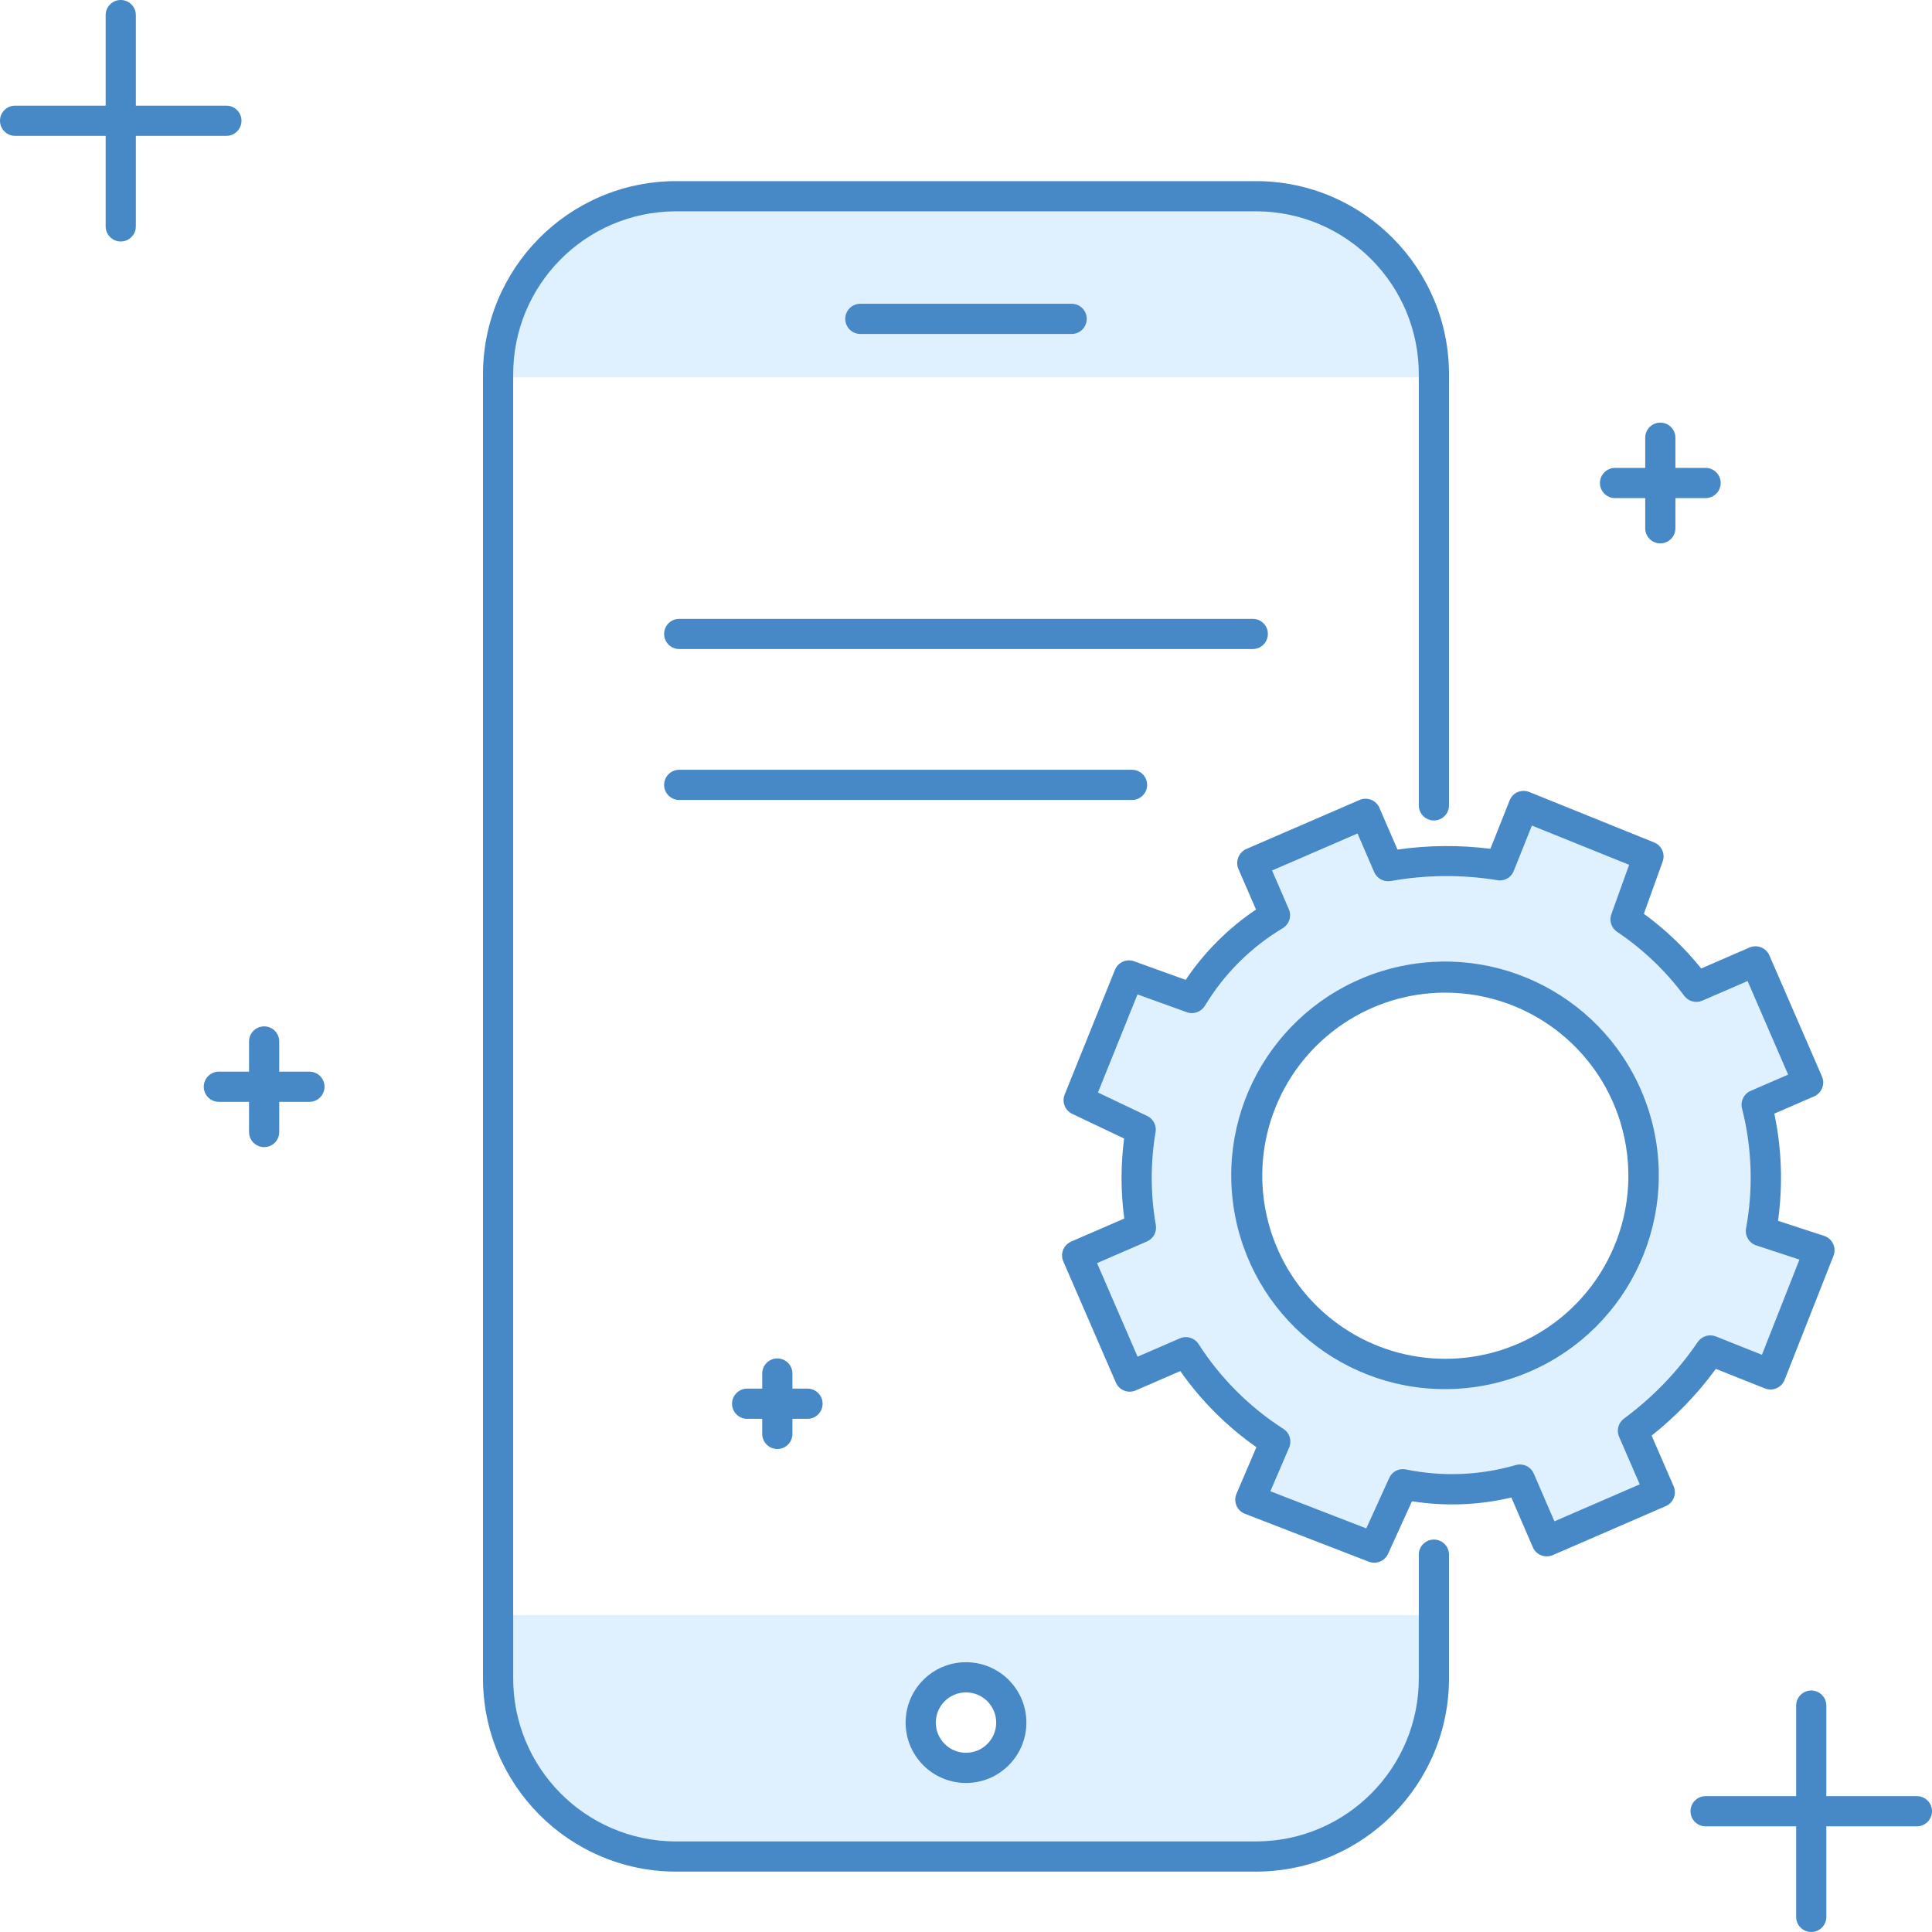
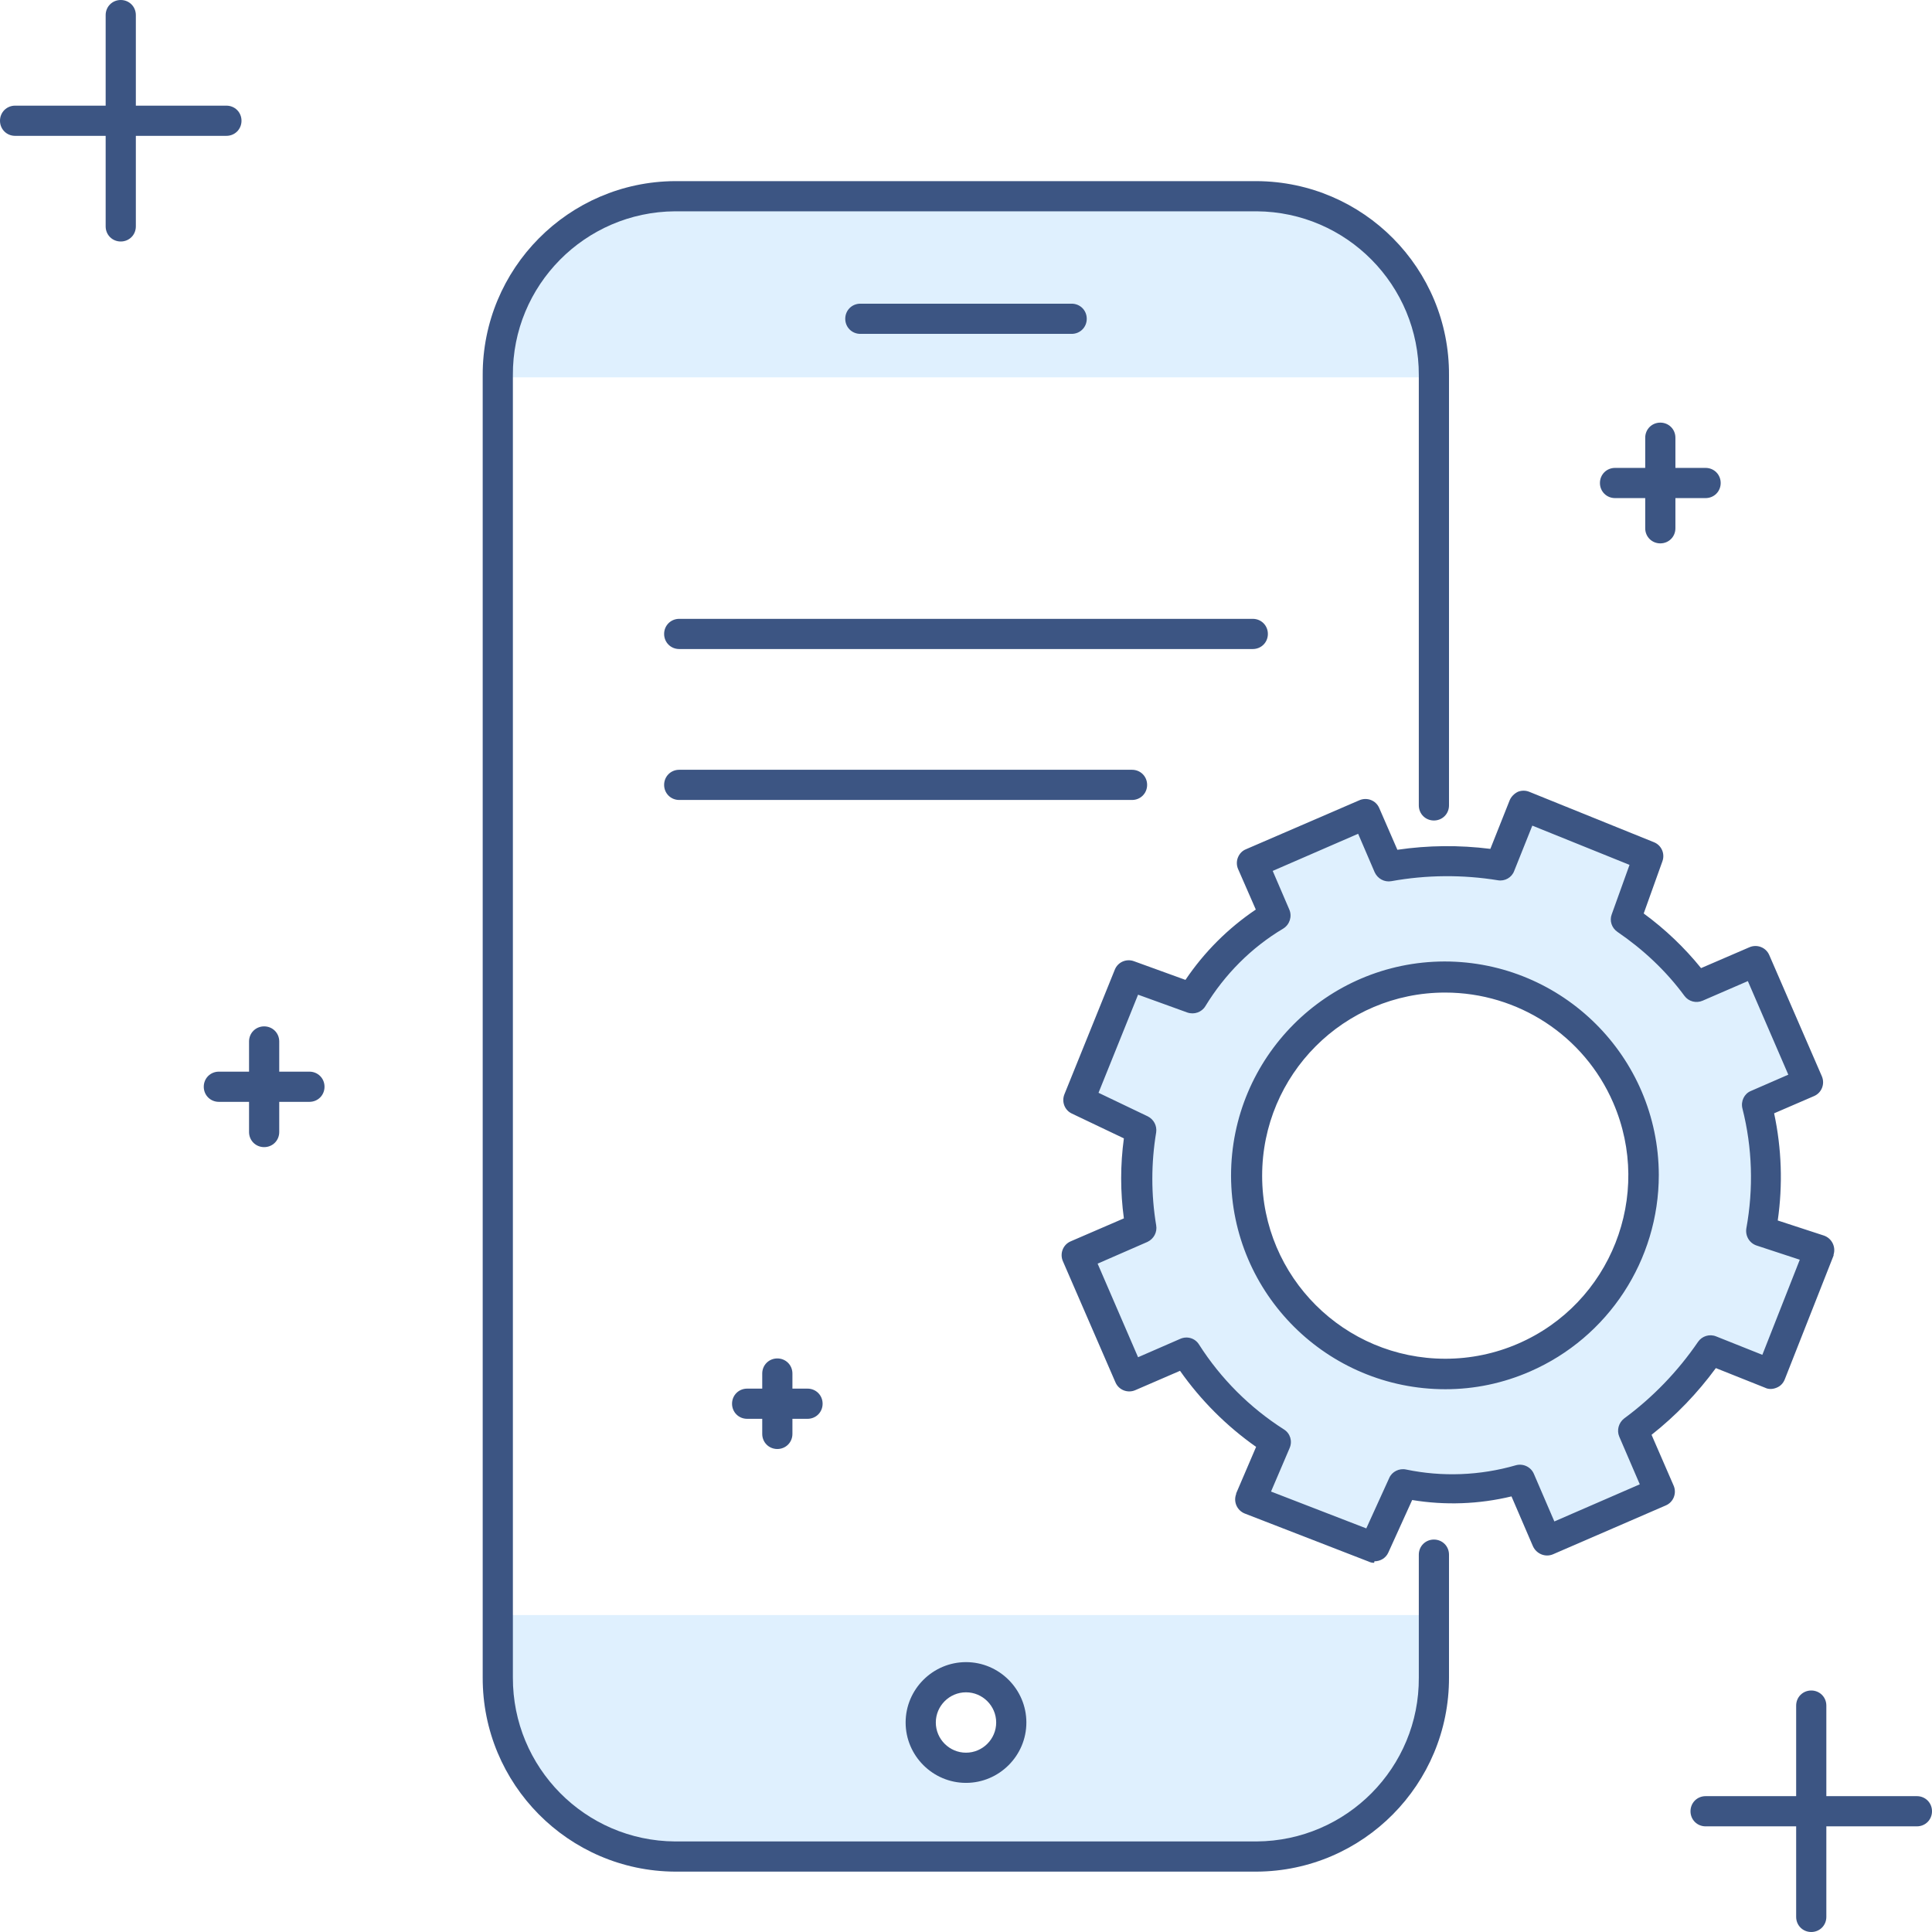
- <svg xmlns="http://www.w3.org/2000/svg" width="64" height="64" viewBox="0 0 64 64">
+ <svg xmlns="http://www.w3.org/2000/svg" id="export" viewBox="0 0 64 64">
  <defs>
-     <style>.a{fill:#dff0fe;}.b{fill:#4788c7;}</style>
+     <style>
+       .cls-1 {
+         fill: #3c5583;
+       }
+ 
+       .cls-2 {
+         fill: #dff0fe;
+       }
+     </style>
  </defs>
-   <g transform="translate(-573 -258)">
-     <path class="a" d="M589.5,311.5v.119c0,4.352,1.5,7.881,5.867,7.881h19.266c4.367,0,5.867-3.529,5.867-7.881V311.5Zm15.5,5.064a1.5,1.5,0,1,1,1.5-1.5A1.5,1.5,0,0,1,605,316.564Z" />
-     <path class="a" d="M589.5,270.5v-.089a5.889,5.889,0,0,1,5.868-5.911h19.264a5.889,5.889,0,0,1,5.868,5.911h0v.089Z" />
-     <path class="b" d="M620.5,309a.5.5,0,0,0-.5.5v4.072A5.4,5.4,0,0,1,614.633,319H595.367A5.4,5.4,0,0,1,590,313.572V270.428A5.4,5.4,0,0,1,595.367,265h19.266A5.4,5.4,0,0,1,620,270.428v14.251a.5.5,0,0,0,1,0V270.428A6.4,6.4,0,0,0,614.633,264H595.367A6.405,6.405,0,0,0,589,270.428v43.144A6.405,6.405,0,0,0,595.367,320h19.266A6.405,6.405,0,0,0,621,313.572V309.5A.5.5,0,0,0,620.5,309Z" />
-     <path class="b" d="M605,317.063a2,2,0,1,1,2-2A2,2,0,0,1,605,317.063Zm0-3a1,1,0,1,0,1,1A1,1,0,0,0,605,314.063Z" />
-     <path class="b" d="M608.5,269.063h-7a.5.5,0,0,1,0-1h7a.5.5,0,0,1,0,1Z" />
-     <path class="b" d="M610.5,284.5h-15a.5.5,0,0,1,0-1h15a.5.5,0,0,1,0,1Z" />
-     <path class="b" d="M614.5,279.5h-19a.5.5,0,0,1,0-1h19a.5.5,0,0,1,0,1Z" />
+   <g>
+     <path class="cls-2" d="M16.5,53.5v.12c0,4.35,1.5,7.88,5.87,7.88h19.27c4.37,0,5.87-3.53,5.87-7.88v-.12h-31ZM32,58.56c-.83,0-1.5-.67-1.5-1.5s.67-1.5,1.5-1.5,1.5.67,1.5,1.5-.67,1.5-1.5,1.5Z" />
+     <path class="cls-2" d="M16.5,12.5v-.09c-.01-3.25,2.61-5.9,5.87-5.91h19.27c3.25.01,5.88,2.66,5.87,5.91h0v.09h-31Z" />
+     <path class="cls-1" d="M47.5,51c-.28,0-.5.22-.5.5v4.07c.02,2.98-2.39,5.41-5.37,5.43h-19.27c-2.98-.02-5.38-2.45-5.37-5.43V12.43c-.02-2.98,2.39-5.41,5.37-5.43h19.27c2.98.02,5.38,2.45,5.37,5.43v14.25c0,.28.22.5.5.5s.5-.22.5-.5v-14.25c.02-3.53-2.83-6.41-6.37-6.43h-19.27c-3.53.02-6.38,2.9-6.37,6.43v43.14c-.01,3.53,2.84,6.41,6.37,6.43h19.27c3.53-.02,6.38-2.9,6.37-6.43v-4.07c0-.28-.22-.5-.5-.5Z" />
+     <path class="cls-1" d="M32,59.06c-1.1,0-2-.9-2-2s.9-2,2-2,2,.9,2,2-.9,2-2,2ZM32,56.06c-.55,0-1,.45-1,1s.45,1,1,1,1-.45,1-1-.45-1-1-1Z" />
+     <path class="cls-1" d="M35.5,11.06h-7c-.28,0-.5-.22-.5-.5s.22-.5.5-.5h7c.28,0,.5.22.5.5s-.22.5-.5.5Z" />
+     <path class="cls-1" d="M37.5,26.5h-15c-.28,0-.5-.22-.5-.5s.22-.5.5-.5h15c.28,0,.5.22.5.5s-.22.5-.5.5Z" />
+     <path class="cls-1" d="M41.5,21.5h-19c-.28,0-.5-.22-.5-.5s.22-.5.5-.5h19c.28,0,.5.22.5.5s-.22.5-.5.5Z" />
  </g>
-   <path class="a" d="M631.19,294.594l1.7-.738-1.741-4.013-1.958.849a9.538,9.538,0,0,0-2.344-2.235l.752-2.089-4.134-1.67-.783,1.972a11,11,0,0,0-3.7.03l-.751-1.742-3.75,1.625.755,1.741a8,8,0,0,0-2.752,2.743l-2.087-.753-1.666,4.133,2.056.977a9.572,9.572,0,0,0,.009,3.248l-2.113.916,1.741,4.013,1.858-.806a9.76,9.76,0,0,0,2.961,2.961l-.823,1.924,4.1,1.587.955-2.1a8,8,0,0,0,3.874-.154l.882,2.042,3.746-1.624-.885-2.038a10.92,10.92,0,0,0,2.562-2.66l1.992.794,1.621-4.113-1.936-.636A9.7,9.7,0,0,0,631.19,294.594ZM623.5,302.97a6.565,6.565,0,1,1,3.412-8.637,6.565,6.565,0,0,1-3.412,8.637Z" transform="translate(-573 -258)" />
-   <path class="b" d="M618.52,309.767a.477.477,0,0,1-.181-.035l-4.1-1.586a.5.5,0,0,1-.279-.663l.66-1.543a10.321,10.321,0,0,1-2.521-2.521l-1.476.641a.5.5,0,0,1-.658-.26l-1.741-4.013a.5.5,0,0,1,.259-.658l1.76-.763a10.05,10.05,0,0,1-.005-2.65l-1.721-.819a.5.5,0,0,1-.249-.637l1.666-4.133a.5.5,0,0,1,.633-.284l1.71.617a8.568,8.568,0,0,1,2.33-2.33l-.585-1.349a.5.5,0,0,1,0-.383.5.5,0,0,1,.266-.275l3.75-1.623a.5.5,0,0,1,.657.261l.6,1.383a11.438,11.438,0,0,1,3.076-.026l.638-1.605a.5.5,0,0,1,.269-.276.512.512,0,0,1,.383,0l4.134,1.67a.5.5,0,0,1,.283.633l-.623,1.73a10.022,10.022,0,0,1,1.9,1.812l1.6-.694a.5.5,0,0,1,.658.26l1.742,4.012a.5.5,0,0,1-.26.658l-1.318.573a10.3,10.3,0,0,1,.122,3.55l1.53.5a.5.5,0,0,1,.308.659l-1.621,4.113a.5.5,0,0,1-.266.275.5.5,0,0,1-.384.006l-1.626-.648a11.4,11.4,0,0,1-2.128,2.21l.729,1.677a.5.5,0,0,1-.26.659l-3.745,1.624a.513.513,0,0,1-.383.006.5.5,0,0,1-.276-.267l-.711-1.648a8.489,8.489,0,0,1-3.292.124l-.794,1.745A.5.5,0,0,1,618.52,309.767Zm-3.437-2.367,3.177,1.23.76-1.67a.492.492,0,0,1,.556-.282,7.582,7.582,0,0,0,3.632-.145.5.5,0,0,1,.6.281l.684,1.582,2.826-1.225-.684-1.578a.5.5,0,0,1,.162-.6,10.441,10.441,0,0,0,2.445-2.539.505.505,0,0,1,.6-.183l1.525.608,1.243-3.153-1.433-.471a.5.5,0,0,1-.335-.565,9.3,9.3,0,0,0-.134-3.97.5.5,0,0,1,.285-.583l1.242-.539-1.343-3.1-1.5.65a.5.5,0,0,1-.6-.161,9.02,9.02,0,0,0-2.222-2.118.5.5,0,0,1-.191-.584l.589-1.637-3.221-1.3-.6,1.5a.487.487,0,0,1-.544.309,10.5,10.5,0,0,0-3.533.028.506.506,0,0,1-.547-.294l-.552-1.281-2.831,1.226.555,1.282a.5.5,0,0,1-.2.628,7.533,7.533,0,0,0-2.58,2.572.506.506,0,0,1-.6.213l-1.633-.59-1.31,3.25,1.631.776a.5.5,0,0,1,.278.534,9.067,9.067,0,0,0,.008,3.079.5.5,0,0,1-.293.545l-1.654.717,1.343,3.1,1.4-.607a.5.5,0,0,1,.62.189,9.346,9.346,0,0,0,2.811,2.81.5.5,0,0,1,.19.617Zm5.8-3.384a7.081,7.081,0,1,1,2.81-.588h0A7.064,7.064,0,0,1,620.887,304.016Zm-.011-13.134a6.065,6.065,0,1,0,2.421,11.629h0a6.065,6.065,0,0,0-2.423-11.628Z" transform="translate(-573 -258)" />
-   <path class="b" d="M629.5,274.5a.5.5,0,0,0,0-1h-1v-1a.5.5,0,0,0-1,0v1h-1a.5.5,0,0,0,0,1h1v1a.5.5,0,0,0,1,0v-1Z" transform="translate(-573 -258)" />
-   <path class="b" d="M580.5,262.5a.5.5,0,0,0,0-1h-3v-3a.5.5,0,0,0-1,0v3h-3a.5.5,0,0,0,0,1h3v3a.5.5,0,0,0,1,0v-3Z" transform="translate(-573 -258)" />
-   <path class="b" d="M636.5,317.5h-3v-3a.5.5,0,0,0-1,0v3h-3a.5.5,0,0,0,0,1h3v3a.5.5,0,0,0,1,0v-3h3a.5.5,0,0,0,0-1Z" transform="translate(-573 -258)" />
-   <path class="b" d="M583.25,293.5h-1v-1a.5.5,0,0,0-1,0v1h-1a.5.5,0,0,0,0,1h1v1a.5.5,0,0,0,1,0v-1h1a.5.5,0,0,0,0-1Z" transform="translate(-573 -258)" />
-   <path class="b" d="M599.75,304h-.5v-.5a.5.5,0,0,0-1,0v.5h-.5a.5.5,0,0,0,0,1h.5v.5a.5.5,0,0,0,1,0V305h.5a.5.5,0,0,0,0-1Z" transform="translate(-573 -258)" />
+   <path class="cls-2" d="M58.19,36.59l1.7-.74-1.74-4.01-1.96.85c-.65-.87-1.44-1.63-2.34-2.23l.75-2.09-4.13-1.67-.78,1.97c-1.23-.2-2.48-.19-3.7.03l-.75-1.74-3.75,1.62.76,1.74c-1.13.67-2.07,1.62-2.75,2.74l-2.09-.75-1.67,4.13,2.06.98c-.18,1.08-.18,2.17,0,3.25l-2.11.92,1.74,4.01,1.86-.81c.76,1.19,1.77,2.2,2.96,2.96l-.82,1.92,4.1,1.59.96-2.1c1.28.27,2.61.21,3.87-.15l.88,2.04,3.75-1.62-.89-2.04c1-.73,1.87-1.63,2.56-2.66l1.99.79,1.62-4.11-1.94-.64c.26-1.39.21-2.82-.14-4.18ZM50.5,44.97c-3.33,1.44-7.19-.09-8.63-3.41-1.44-3.33.09-7.19,3.41-8.63,3.33-1.44,7.19.09,8.63,3.41,1.44,3.33-.08,7.19-3.41,8.64,0,0,0,0,0,0Z" />
+   <path class="cls-1" d="M45.52,51.77c-.06,0-.12-.01-.18-.04l-4.1-1.59c-.26-.1-.39-.39-.29-.65,0,0,0-.01,0-.02l.66-1.54c-.98-.69-1.83-1.54-2.52-2.52l-1.48.64c-.25.11-.55,0-.66-.26,0,0,0,0,0,0l-1.74-4.01c-.11-.25,0-.55.26-.66h0l1.76-.76c-.12-.88-.12-1.77,0-2.65l-1.72-.82c-.24-.11-.35-.39-.25-.64l1.67-4.13c.1-.25.38-.37.63-.28l1.71.62c.62-.92,1.41-1.71,2.33-2.33l-.59-1.35c-.05-.12-.05-.26,0-.38.05-.12.14-.22.27-.27l3.75-1.62c.25-.11.55,0,.66.26l.6,1.38c1.02-.15,2.05-.16,3.08-.03l.64-1.61c.05-.12.15-.22.27-.28.12-.05.26-.05.38,0l4.13,1.67c.25.1.37.38.28.63l-.62,1.73c.71.52,1.35,1.13,1.9,1.81l1.6-.69c.25-.11.55,0,.66.26,0,0,0,0,0,0l1.74,4.01c.11.25,0,.55-.26.66,0,0,0,0,0,0l-1.32.57c.25,1.17.29,2.37.12,3.55l1.53.5c.26.09.4.37.32.63,0,0,0,.02,0,.03l-1.62,4.11c-.05.12-.14.22-.27.27-.12.05-.26.06-.38,0l-1.63-.65c-.61.83-1.32,1.57-2.13,2.21l.73,1.68c.11.25,0,.55-.26.66,0,0,0,0,0,0l-3.74,1.62c-.12.05-.26.05-.38,0-.12-.05-.22-.14-.28-.27l-.71-1.65c-1.08.26-2.2.3-3.29.12l-.79,1.74c-.08.18-.26.29-.46.29ZM42.08,49.4l3.18,1.23.76-1.67c.09-.21.33-.33.56-.28,1.2.25,2.45.2,3.63-.14.24-.07.5.05.6.28l.68,1.58,2.83-1.23-.68-1.58c-.09-.21-.02-.46.16-.6.95-.7,1.78-1.56,2.45-2.54.13-.19.38-.27.6-.18l1.53.61,1.24-3.15-1.43-.47c-.24-.08-.38-.32-.34-.57.24-1.32.2-2.67-.13-3.97-.06-.24.06-.49.28-.58l1.24-.54-1.34-3.1-1.5.65c-.21.09-.46.03-.6-.16-.61-.83-1.37-1.54-2.22-2.12-.19-.13-.27-.37-.19-.58l.59-1.64-3.22-1.3-.6,1.5c-.08.22-.31.35-.54.31-1.17-.19-2.37-.18-3.53.03-.23.04-.45-.08-.55-.29l-.55-1.28-2.83,1.23.55,1.28c.1.23.01.5-.2.63-1.06.63-1.94,1.52-2.58,2.57-.12.2-.37.29-.6.21l-1.63-.59-1.31,3.25,1.63.78c.2.1.31.31.28.53-.17,1.02-.17,2.06,0,3.08.04.23-.08.45-.29.55l-1.65.72,1.34,3.1,1.4-.61c.23-.1.49-.02.62.19.72,1.13,1.68,2.09,2.81,2.81.21.13.29.39.19.62l-.62,1.45ZM47.88,46.02c-3.91,0-7.09-3.16-7.1-7.07,0-3.91,3.16-7.09,7.07-7.1,3.91,0,7.09,3.16,7.1,7.07,0,2.82-1.67,5.38-4.26,6.51h0c-.89.39-1.84.59-2.81.59h0ZM47.87,32.88c-3.35,0-6.06,2.72-6.06,6.07,0,3.35,2.72,6.06,6.07,6.06.83,0,1.65-.17,2.41-.5h0c3.07-1.33,4.48-4.91,3.15-7.98-.96-2.22-3.15-3.65-5.57-3.65h0Z" />
+   <path class="cls-1" d="M56.5,16.5c.28,0,.5-.22.5-.5s-.22-.5-.5-.5h-1v-1c0-.28-.22-.5-.5-.5s-.5.22-.5.5v1h-1c-.28,0-.5.22-.5.5s.22.5.5.5h1v1c0,.28.22.5.5.5s.5-.22.5-.5v-1h1Z" />
+   <path class="cls-1" d="M7.5,4.5c.28,0,.5-.22.5-.5s-.22-.5-.5-.5h-3V.5c0-.28-.22-.5-.5-.5s-.5.22-.5.5v3H.5c-.28,0-.5.22-.5.5s.22.5.5.5h3v3c0,.28.22.5.5.5s.5-.22.5-.5v-3h3Z" />
+   <path class="cls-1" d="M63.5,59.5h-3v-3c0-.28-.22-.5-.5-.5s-.5.22-.5.5v3h-3c-.28,0-.5.22-.5.5s.22.5.5.5h3v3c0,.28.22.5.5.5s.5-.22.5-.5v-3h3c.28,0,.5-.22.5-.5s-.22-.5-.5-.5Z" />
+   <path class="cls-1" d="M10.25,35.5h-1v-1c0-.28-.22-.5-.5-.5s-.5.22-.5.5v1h-1c-.28,0-.5.22-.5.5s.22.5.5.5h1v1c0,.28.22.5.5.5s.5-.22.5-.5v-1h1c.28,0,.5-.22.5-.5s-.22-.5-.5-.5Z" />
+   <path class="cls-1" d="M26.75,46h-.5v-.5c0-.28-.22-.5-.5-.5s-.5.22-.5.5v.5h-.5c-.28,0-.5.22-.5.5s.22.5.5.5h.5v.5c0,.28.22.5.5.5s.5-.22.5-.5v-.5h.5c.28,0,.5-.22.5-.5s-.22-.5-.5-.5Z" />
</svg>
